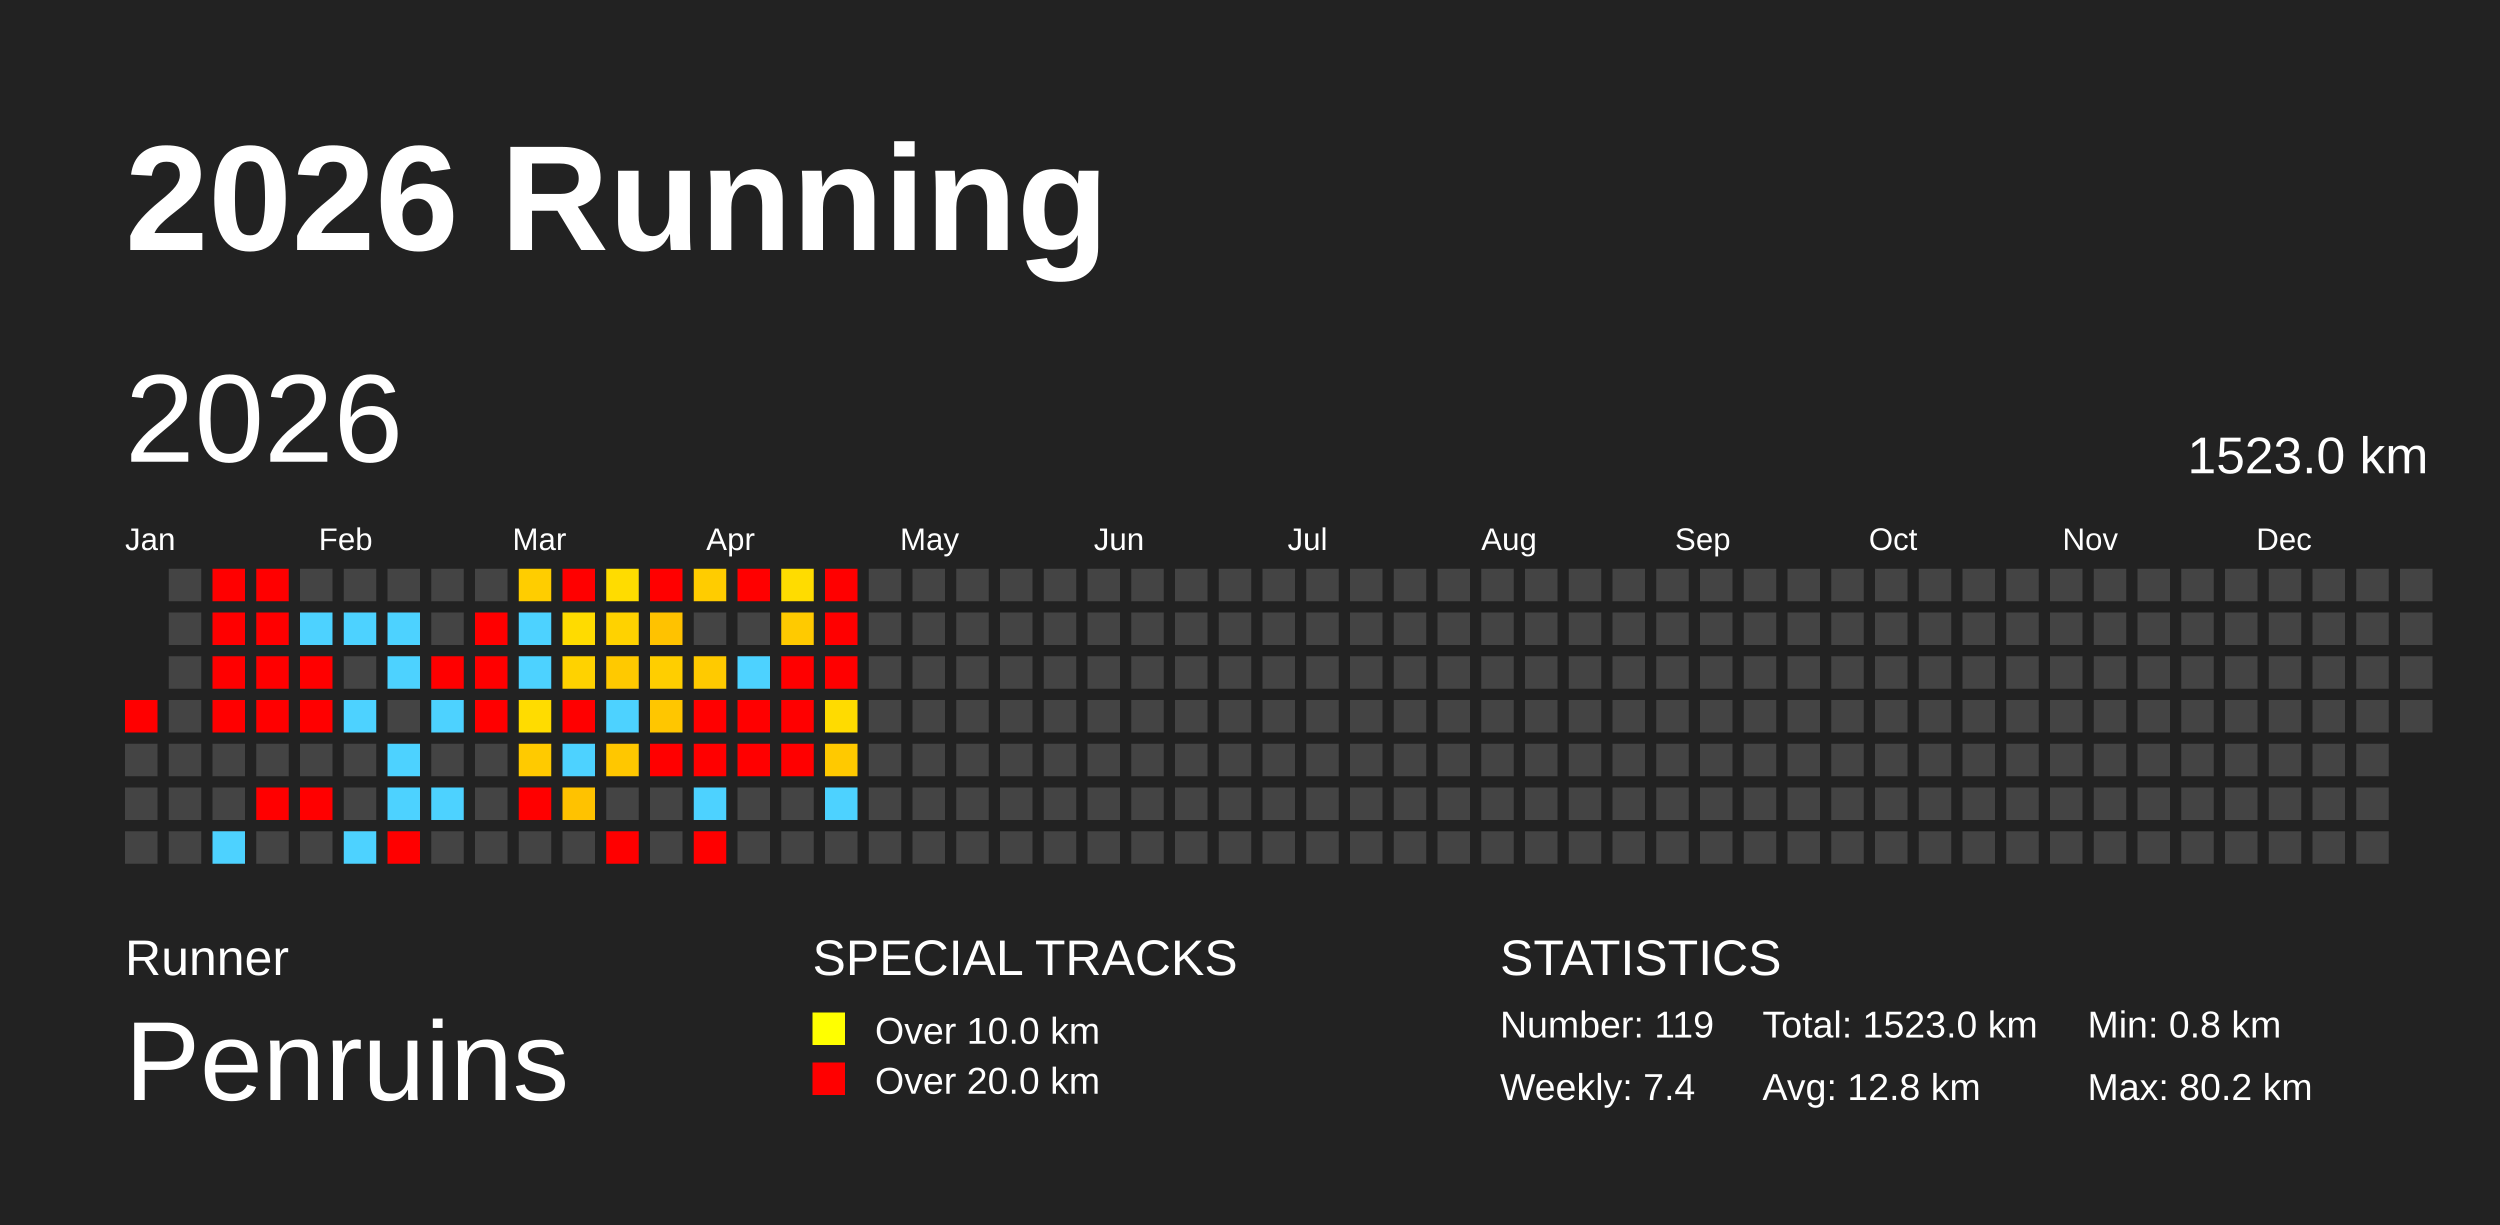
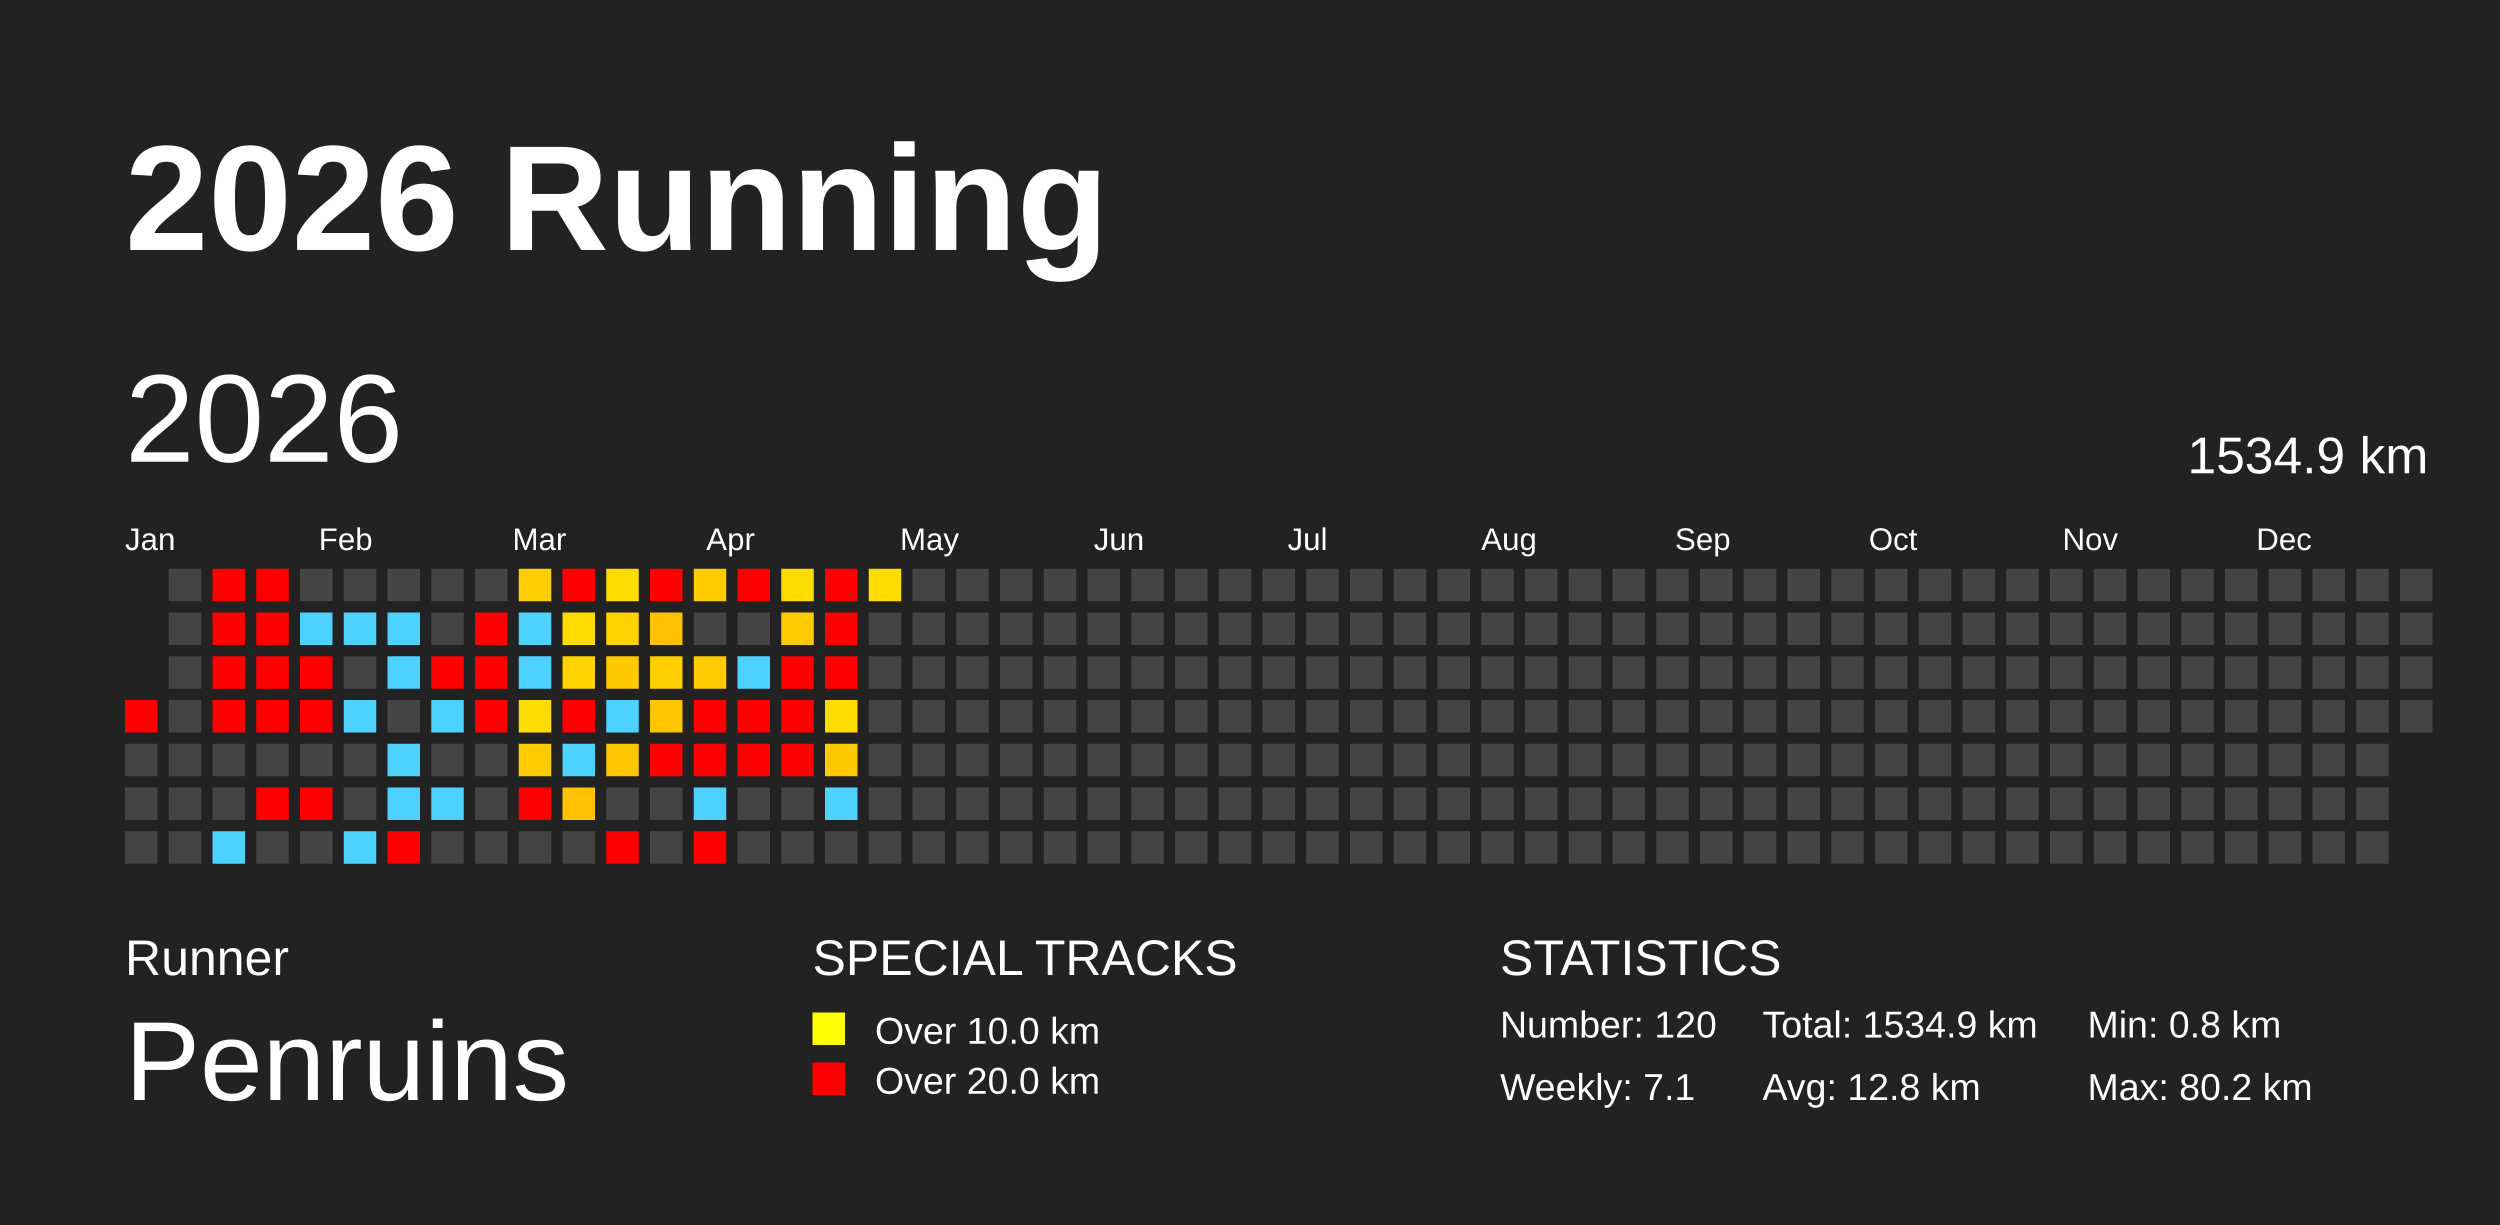
<svg xmlns="http://www.w3.org/2000/svg" baseProfile="full" height="98mm" version="1.1" viewBox="0,0,200,98" width="200mm">
  <defs />
  <rect fill="#222222" height="98" width="200" x="0" y="0" />
  <text fill="#FFFFFF" style="font-size:12px; font-family:Arial; font-weight:bold;" x="10" y="20">2026 Running</text>
  <text fill="#FFFFFF" style="font-size:4px; font-family:Arial" x="10" y="78">Runner</text>
  <text fill="#FFFFFF" style="font-size:9px; font-family:Arial" x="10" y="88">Penruins</text>
  <text fill="#FFFFFF" style="font-size:4px; font-family:Arial" x="65" y="78">SPECIAL TRACKS</text>
  <rect fill="yellow" height="2.6" width="2.6" x="65" y="81" />
  <text fill="#FFFFFF" style="font-size:3px; font-family:Arial" x="70" y="83.5">Over 10.0 km</text>
  <rect fill="red" height="2.6" width="2.6" x="65" y="85" />
  <text fill="#FFFFFF" style="font-size:3px; font-family:Arial" x="70" y="87.5">Over 20.0 km</text>
  <text fill="#FFFFFF" style="font-size:4px; font-family:Arial" x="120" y="78">STATISTICS</text>
-   <text fill="#FFFFFF" style="font-size:3px; font-family:Arial" x="120" y="83">Number: 119</text>
-   <text fill="#FFFFFF" style="font-size:3px; font-family:Arial" x="120" y="88">Weekly: 7.4</text>
-   <text fill="#FFFFFF" style="font-size:3px; font-family:Arial" x="141" y="83">Total: 1523.0 km</text>
+   <text fill="#FFFFFF" style="font-size:3px; font-family:Arial" x="120" y="83">Number: 120</text>
+   <text fill="#FFFFFF" style="font-size:3px; font-family:Arial" x="120" y="88">Weekly: 7.1</text>
+   <text fill="#FFFFFF" style="font-size:3px; font-family:Arial" x="141" y="83">Total: 1534.9 km</text>
  <text fill="#FFFFFF" style="font-size:3px; font-family:Arial" x="141" y="88">Avg: 12.8 km</text>
  <text fill="#FFFFFF" style="font-size:3px; font-family:Arial" x="167" y="83">Min: 0.8 km</text>
  <text fill="#FFFFFF" style="font-size:3px; font-family:Arial" x="167" y="88">Max: 80.2 km</text>
  <text dominant-baseline="hanging" fill="#FFFFFF" style="font-size:10.0px; font-family:Arial;" x="10" y="30">2026</text>
-   <text dominant-baseline="hanging" fill="#FFFFFF" style="font-size:4.125px; font-family:Arial;" x="175" y="35">1523.0 km</text>
+   <text dominant-baseline="hanging" fill="#FFFFFF" style="font-size:4.125px; font-family:Arial;" x="175" y="35">1534.9 km</text>
  <text fill="#FFFFFF" style="font-size:2.5px; font-family:Arial" x="10.0" y="44">Jan</text>
  <text fill="#FFFFFF" style="font-size:2.5px; font-family:Arial" x="25.5" y="44">Feb</text>
  <text fill="#FFFFFF" style="font-size:2.5px; font-family:Arial" x="41.0" y="44">Mar</text>
  <text fill="#FFFFFF" style="font-size:2.5px; font-family:Arial" x="56.5" y="44">Apr</text>
  <text fill="#FFFFFF" style="font-size:2.5px; font-family:Arial" x="72.0" y="44">May</text>
  <text fill="#FFFFFF" style="font-size:2.5px; font-family:Arial" x="87.5" y="44">Jun</text>
  <text fill="#FFFFFF" style="font-size:2.5px; font-family:Arial" x="103.0" y="44">Jul</text>
  <text fill="#FFFFFF" style="font-size:2.5px; font-family:Arial" x="118.5" y="44">Aug</text>
  <text fill="#FFFFFF" style="font-size:2.5px; font-family:Arial" x="134.0" y="44">Sep</text>
  <text fill="#FFFFFF" style="font-size:2.5px; font-family:Arial" x="149.5" y="44">Oct</text>
  <text fill="#FFFFFF" style="font-size:2.5px; font-family:Arial" x="165.0" y="44">Nov</text>
  <text fill="#FFFFFF" style="font-size:2.5px; font-family:Arial" x="180.5" y="44">Dec</text>
  <rect fill="red" height="2.6" width="2.6" x="10.0" y="56.0" />
  <rect fill="#444444" height="2.6" width="2.6" x="10.0" y="59.5" />
  <rect fill="#444444" height="2.6" width="2.6" x="10.0" y="63.0" />
  <rect fill="#444444" height="2.6" width="2.6" x="10.0" y="66.5" />
  <rect fill="#444444" height="2.6" width="2.6" x="13.5" y="45.5" />
  <rect fill="#444444" height="2.6" width="2.6" x="13.5" y="49.0" />
  <rect fill="#444444" height="2.6" width="2.6" x="13.5" y="52.5" />
  <rect fill="#444444" height="2.6" width="2.6" x="13.5" y="56.0" />
  <rect fill="#444444" height="2.6" width="2.6" x="13.5" y="59.5" />
  <rect fill="#444444" height="2.6" width="2.6" x="13.5" y="63.0" />
  <rect fill="#444444" height="2.6" width="2.6" x="13.5" y="66.5" />
  <rect fill="red" height="2.6" width="2.6" x="17.0" y="45.5" />
  <rect fill="red" height="2.6" width="2.6" x="17.0" y="49.0" />
  <rect fill="red" height="2.6" width="2.6" x="17.0" y="52.5" />
  <rect fill="red" height="2.6" width="2.6" x="17.0" y="56.0" />
  <rect fill="#444444" height="2.6" width="2.6" x="17.0" y="59.5" />
  <rect fill="#444444" height="2.6" width="2.6" x="17.0" y="63.0" />
  <rect fill="#4dd2ff" height="2.6" width="2.6" x="17.0" y="66.5" />
  <rect fill="red" height="2.6" width="2.6" x="20.5" y="45.5" />
  <rect fill="red" height="2.6" width="2.6" x="20.5" y="49.0" />
  <rect fill="red" height="2.6" width="2.6" x="20.5" y="52.5" />
  <rect fill="red" height="2.6" width="2.6" x="20.5" y="56.0" />
  <rect fill="#444444" height="2.6" width="2.6" x="20.5" y="59.5" />
  <rect fill="red" height="2.6" width="2.6" x="20.5" y="63.0" />
  <rect fill="#444444" height="2.6" width="2.6" x="20.5" y="66.5" />
  <rect fill="#444444" height="2.6" width="2.6" x="24.0" y="45.5" />
  <rect fill="#4dd2ff" height="2.6" width="2.6" x="24.0" y="49.0" />
  <rect fill="red" height="2.6" width="2.6" x="24.0" y="52.5" />
  <rect fill="red" height="2.6" width="2.6" x="24.0" y="56.0" />
  <rect fill="#444444" height="2.6" width="2.6" x="24.0" y="59.5" />
  <rect fill="red" height="2.6" width="2.6" x="24.0" y="63.0" />
  <rect fill="#444444" height="2.6" width="2.6" x="24.0" y="66.5" />
  <rect fill="#444444" height="2.6" width="2.6" x="27.5" y="45.5" />
  <rect fill="#4dd2ff" height="2.6" width="2.6" x="27.5" y="49.0" />
  <rect fill="#444444" height="2.6" width="2.6" x="27.5" y="52.5" />
  <rect fill="#4dd2ff" height="2.6" width="2.6" x="27.5" y="56.0" />
  <rect fill="#444444" height="2.6" width="2.6" x="27.5" y="59.5" />
  <rect fill="#444444" height="2.6" width="2.6" x="27.5" y="63.0" />
  <rect fill="#4dd2ff" height="2.6" width="2.6" x="27.5" y="66.5" />
  <rect fill="#444444" height="2.6" width="2.6" x="31.0" y="45.5" />
  <rect fill="#4dd2ff" height="2.6" width="2.6" x="31.0" y="49.0" />
  <rect fill="#4dd2ff" height="2.6" width="2.6" x="31.0" y="52.5" />
  <rect fill="#444444" height="2.6" width="2.6" x="31.0" y="56.0" />
  <rect fill="#4dd2ff" height="2.6" width="2.6" x="31.0" y="59.5" />
  <rect fill="#4dd2ff" height="2.6" width="2.6" x="31.0" y="63.0" />
  <rect fill="red" height="2.6" width="2.6" x="31.0" y="66.5" />
  <rect fill="#444444" height="2.6" width="2.6" x="34.5" y="45.5" />
  <rect fill="#444444" height="2.6" width="2.6" x="34.5" y="49.0" />
  <rect fill="red" height="2.6" width="2.6" x="34.5" y="52.5" />
  <rect fill="#4dd2ff" height="2.6" width="2.6" x="34.5" y="56.0" />
  <rect fill="#444444" height="2.6" width="2.6" x="34.5" y="59.5" />
  <rect fill="#4dd2ff" height="2.6" width="2.6" x="34.5" y="63.0" />
  <rect fill="#444444" height="2.6" width="2.6" x="34.5" y="66.5" />
  <rect fill="#444444" height="2.6" width="2.6" x="38.0" y="45.5" />
  <rect fill="red" height="2.6" width="2.6" x="38.0" y="49.0" />
  <rect fill="red" height="2.6" width="2.6" x="38.0" y="52.5" />
  <rect fill="red" height="2.6" width="2.6" x="38.0" y="56.0" />
  <rect fill="#444444" height="2.6" width="2.6" x="38.0" y="59.5" />
  <rect fill="#444444" height="2.6" width="2.6" x="38.0" y="63.0" />
  <rect fill="#444444" height="2.6" width="2.6" x="38.0" y="66.5" />
  <rect fill="#ffcd00" height="2.6" width="2.6" x="41.5" y="45.5" />
  <rect fill="#4dd2ff" height="2.6" width="2.6" x="41.5" y="49.0" />
  <rect fill="#4dd2ff" height="2.6" width="2.6" x="41.5" y="52.5" />
  <rect fill="#ffdc00" height="2.6" width="2.6" x="41.5" y="56.0" />
  <rect fill="#ffca00" height="2.6" width="2.6" x="41.5" y="59.5" />
  <rect fill="red" height="2.6" width="2.6" x="41.5" y="63.0" />
  <rect fill="#444444" height="2.6" width="2.6" x="41.5" y="66.5" />
  <rect fill="red" height="2.6" width="2.6" x="45.0" y="45.5" />
  <rect fill="#ffdb00" height="2.6" width="2.6" x="45.0" y="49.0" />
  <rect fill="#ffd200" height="2.6" width="2.6" x="45.0" y="52.5" />
  <rect fill="red" height="2.6" width="2.6" x="45.0" y="56.0" />
  <rect fill="#4dd2ff" height="2.6" width="2.6" x="45.0" y="59.5" />
  <rect fill="#ffc200" height="2.6" width="2.6" x="45.0" y="63.0" />
  <rect fill="#444444" height="2.6" width="2.6" x="45.0" y="66.5" />
  <rect fill="#ffdc00" height="2.6" width="2.6" x="48.5" y="45.5" />
  <rect fill="#ffd200" height="2.6" width="2.6" x="48.5" y="49.0" />
  <rect fill="#ffc900" height="2.6" width="2.6" x="48.5" y="52.5" />
  <rect fill="#4dd2ff" height="2.6" width="2.6" x="48.5" y="56.0" />
  <rect fill="#ffc700" height="2.6" width="2.6" x="48.5" y="59.5" />
  <rect fill="#444444" height="2.6" width="2.6" x="48.5" y="63.0" />
  <rect fill="red" height="2.6" width="2.6" x="48.5" y="66.5" />
  <rect fill="red" height="2.6" width="2.6" x="52.0" y="45.5" />
  <rect fill="#ffc200" height="2.6" width="2.6" x="52.0" y="49.0" />
  <rect fill="#ffce00" height="2.6" width="2.6" x="52.0" y="52.5" />
  <rect fill="#ffc600" height="2.6" width="2.6" x="52.0" y="56.0" />
  <rect fill="red" height="2.6" width="2.6" x="52.0" y="59.5" />
  <rect fill="#444444" height="2.6" width="2.6" x="52.0" y="63.0" />
  <rect fill="#444444" height="2.6" width="2.6" x="52.0" y="66.5" />
  <rect fill="#ffcc00" height="2.6" width="2.6" x="55.5" y="45.5" />
  <rect fill="#444444" height="2.6" width="2.6" x="55.5" y="49.0" />
  <rect fill="#ffca00" height="2.6" width="2.6" x="55.5" y="52.5" />
  <rect fill="red" height="2.6" width="2.6" x="55.5" y="56.0" />
  <rect fill="red" height="2.6" width="2.6" x="55.5" y="59.5" />
  <rect fill="#4dd2ff" height="2.6" width="2.6" x="55.5" y="63.0" />
  <rect fill="red" height="2.6" width="2.6" x="55.5" y="66.5" />
  <rect fill="red" height="2.6" width="2.6" x="59.0" y="45.5" />
  <rect fill="#444444" height="2.6" width="2.6" x="59.0" y="49.0" />
  <rect fill="#4dd2ff" height="2.6" width="2.6" x="59.0" y="52.5" />
  <rect fill="red" height="2.6" width="2.6" x="59.0" y="56.0" />
  <rect fill="red" height="2.6" width="2.6" x="59.0" y="59.5" />
  <rect fill="#444444" height="2.6" width="2.6" x="59.0" y="63.0" />
  <rect fill="#444444" height="2.6" width="2.6" x="59.0" y="66.5" />
  <rect fill="#ffdc00" height="2.6" width="2.6" x="62.5" y="45.5" />
  <rect fill="#ffca00" height="2.6" width="2.6" x="62.5" y="49.0" />
  <rect fill="red" height="2.6" width="2.6" x="62.5" y="52.5" />
  <rect fill="red" height="2.6" width="2.6" x="62.5" y="56.0" />
  <rect fill="red" height="2.6" width="2.6" x="62.5" y="59.5" />
  <rect fill="#444444" height="2.6" width="2.6" x="62.5" y="63.0" />
  <rect fill="#444444" height="2.6" width="2.6" x="62.5" y="66.5" />
  <rect fill="red" height="2.6" width="2.6" x="66.0" y="45.5" />
  <rect fill="red" height="2.6" width="2.6" x="66.0" y="49.0" />
  <rect fill="red" height="2.6" width="2.6" x="66.0" y="52.5" />
  <rect fill="#ffdb00" height="2.6" width="2.6" x="66.0" y="56.0" />
  <rect fill="#ffc900" height="2.6" width="2.6" x="66.0" y="59.5" />
  <rect fill="#4dd2ff" height="2.6" width="2.6" x="66.0" y="63.0" />
  <rect fill="#444444" height="2.6" width="2.6" x="66.0" y="66.5" />
-   <rect fill="#444444" height="2.6" width="2.6" x="69.5" y="45.5" />
+   <rect fill="#ffdc00" height="2.6" width="2.6" x="69.5" y="45.5" />
  <rect fill="#444444" height="2.6" width="2.6" x="69.5" y="49.0" />
  <rect fill="#444444" height="2.6" width="2.6" x="69.5" y="52.5" />
  <rect fill="#444444" height="2.6" width="2.6" x="69.5" y="56.0" />
  <rect fill="#444444" height="2.6" width="2.6" x="69.5" y="59.5" />
  <rect fill="#444444" height="2.6" width="2.6" x="69.5" y="63.0" />
  <rect fill="#444444" height="2.6" width="2.6" x="69.5" y="66.5" />
  <rect fill="#444444" height="2.6" width="2.6" x="73.0" y="45.5" />
  <rect fill="#444444" height="2.6" width="2.6" x="73.0" y="49.0" />
  <rect fill="#444444" height="2.6" width="2.6" x="73.0" y="52.5" />
  <rect fill="#444444" height="2.6" width="2.6" x="73.0" y="56.0" />
  <rect fill="#444444" height="2.6" width="2.6" x="73.0" y="59.5" />
  <rect fill="#444444" height="2.6" width="2.6" x="73.0" y="63.0" />
  <rect fill="#444444" height="2.6" width="2.6" x="73.0" y="66.5" />
  <rect fill="#444444" height="2.6" width="2.6" x="76.5" y="45.5" />
  <rect fill="#444444" height="2.6" width="2.6" x="76.5" y="49.0" />
  <rect fill="#444444" height="2.6" width="2.6" x="76.5" y="52.5" />
  <rect fill="#444444" height="2.6" width="2.6" x="76.5" y="56.0" />
  <rect fill="#444444" height="2.6" width="2.6" x="76.5" y="59.5" />
  <rect fill="#444444" height="2.6" width="2.6" x="76.5" y="63.0" />
  <rect fill="#444444" height="2.6" width="2.6" x="76.5" y="66.5" />
  <rect fill="#444444" height="2.6" width="2.6" x="80.0" y="45.5" />
  <rect fill="#444444" height="2.6" width="2.6" x="80.0" y="49.0" />
  <rect fill="#444444" height="2.6" width="2.6" x="80.0" y="52.5" />
  <rect fill="#444444" height="2.6" width="2.6" x="80.0" y="56.0" />
  <rect fill="#444444" height="2.6" width="2.6" x="80.0" y="59.5" />
  <rect fill="#444444" height="2.6" width="2.6" x="80.0" y="63.0" />
  <rect fill="#444444" height="2.6" width="2.6" x="80.0" y="66.5" />
  <rect fill="#444444" height="2.6" width="2.6" x="83.5" y="45.5" />
  <rect fill="#444444" height="2.6" width="2.6" x="83.5" y="49.0" />
  <rect fill="#444444" height="2.6" width="2.6" x="83.5" y="52.5" />
  <rect fill="#444444" height="2.6" width="2.6" x="83.5" y="56.0" />
  <rect fill="#444444" height="2.6" width="2.6" x="83.5" y="59.5" />
  <rect fill="#444444" height="2.6" width="2.6" x="83.5" y="63.0" />
  <rect fill="#444444" height="2.6" width="2.6" x="83.5" y="66.5" />
  <rect fill="#444444" height="2.6" width="2.6" x="87.0" y="45.5" />
  <rect fill="#444444" height="2.6" width="2.6" x="87.0" y="49.0" />
  <rect fill="#444444" height="2.6" width="2.6" x="87.0" y="52.5" />
  <rect fill="#444444" height="2.6" width="2.6" x="87.0" y="56.0" />
  <rect fill="#444444" height="2.6" width="2.6" x="87.0" y="59.5" />
  <rect fill="#444444" height="2.6" width="2.6" x="87.0" y="63.0" />
  <rect fill="#444444" height="2.6" width="2.6" x="87.0" y="66.5" />
  <rect fill="#444444" height="2.6" width="2.6" x="90.5" y="45.5" />
  <rect fill="#444444" height="2.6" width="2.6" x="90.5" y="49.0" />
  <rect fill="#444444" height="2.6" width="2.6" x="90.5" y="52.5" />
  <rect fill="#444444" height="2.6" width="2.6" x="90.5" y="56.0" />
  <rect fill="#444444" height="2.6" width="2.6" x="90.5" y="59.5" />
  <rect fill="#444444" height="2.6" width="2.6" x="90.5" y="63.0" />
  <rect fill="#444444" height="2.6" width="2.6" x="90.5" y="66.5" />
  <rect fill="#444444" height="2.6" width="2.6" x="94.0" y="45.5" />
  <rect fill="#444444" height="2.6" width="2.6" x="94.0" y="49.0" />
  <rect fill="#444444" height="2.6" width="2.6" x="94.0" y="52.5" />
  <rect fill="#444444" height="2.6" width="2.6" x="94.0" y="56.0" />
  <rect fill="#444444" height="2.6" width="2.6" x="94.0" y="59.5" />
  <rect fill="#444444" height="2.6" width="2.6" x="94.0" y="63.0" />
  <rect fill="#444444" height="2.6" width="2.6" x="94.0" y="66.5" />
  <rect fill="#444444" height="2.6" width="2.6" x="97.5" y="45.5" />
  <rect fill="#444444" height="2.6" width="2.6" x="97.5" y="49.0" />
  <rect fill="#444444" height="2.6" width="2.6" x="97.5" y="52.5" />
  <rect fill="#444444" height="2.6" width="2.6" x="97.5" y="56.0" />
  <rect fill="#444444" height="2.6" width="2.6" x="97.5" y="59.5" />
  <rect fill="#444444" height="2.6" width="2.6" x="97.5" y="63.0" />
  <rect fill="#444444" height="2.6" width="2.6" x="97.5" y="66.5" />
  <rect fill="#444444" height="2.6" width="2.6" x="101.0" y="45.5" />
  <rect fill="#444444" height="2.6" width="2.6" x="101.0" y="49.0" />
  <rect fill="#444444" height="2.6" width="2.6" x="101.0" y="52.5" />
  <rect fill="#444444" height="2.6" width="2.6" x="101.0" y="56.0" />
  <rect fill="#444444" height="2.6" width="2.6" x="101.0" y="59.5" />
  <rect fill="#444444" height="2.6" width="2.6" x="101.0" y="63.0" />
  <rect fill="#444444" height="2.6" width="2.6" x="101.0" y="66.5" />
  <rect fill="#444444" height="2.6" width="2.6" x="104.5" y="45.5" />
  <rect fill="#444444" height="2.6" width="2.6" x="104.5" y="49.0" />
  <rect fill="#444444" height="2.6" width="2.6" x="104.5" y="52.5" />
  <rect fill="#444444" height="2.6" width="2.6" x="104.5" y="56.0" />
  <rect fill="#444444" height="2.6" width="2.6" x="104.5" y="59.5" />
  <rect fill="#444444" height="2.6" width="2.6" x="104.5" y="63.0" />
  <rect fill="#444444" height="2.6" width="2.6" x="104.5" y="66.5" />
  <rect fill="#444444" height="2.6" width="2.6" x="108.0" y="45.5" />
  <rect fill="#444444" height="2.6" width="2.6" x="108.0" y="49.0" />
  <rect fill="#444444" height="2.6" width="2.6" x="108.0" y="52.5" />
  <rect fill="#444444" height="2.6" width="2.6" x="108.0" y="56.0" />
  <rect fill="#444444" height="2.6" width="2.6" x="108.0" y="59.5" />
  <rect fill="#444444" height="2.6" width="2.6" x="108.0" y="63.0" />
  <rect fill="#444444" height="2.6" width="2.6" x="108.0" y="66.5" />
  <rect fill="#444444" height="2.6" width="2.6" x="111.5" y="45.5" />
  <rect fill="#444444" height="2.6" width="2.6" x="111.5" y="49.0" />
  <rect fill="#444444" height="2.6" width="2.6" x="111.5" y="52.5" />
  <rect fill="#444444" height="2.6" width="2.6" x="111.5" y="56.0" />
  <rect fill="#444444" height="2.6" width="2.6" x="111.5" y="59.5" />
  <rect fill="#444444" height="2.6" width="2.6" x="111.5" y="63.0" />
  <rect fill="#444444" height="2.6" width="2.6" x="111.5" y="66.5" />
  <rect fill="#444444" height="2.6" width="2.6" x="115.0" y="45.5" />
  <rect fill="#444444" height="2.6" width="2.6" x="115.0" y="49.0" />
  <rect fill="#444444" height="2.6" width="2.6" x="115.0" y="52.5" />
  <rect fill="#444444" height="2.6" width="2.6" x="115.0" y="56.0" />
  <rect fill="#444444" height="2.6" width="2.6" x="115.0" y="59.5" />
  <rect fill="#444444" height="2.6" width="2.6" x="115.0" y="63.0" />
  <rect fill="#444444" height="2.6" width="2.6" x="115.0" y="66.5" />
  <rect fill="#444444" height="2.6" width="2.6" x="118.5" y="45.5" />
  <rect fill="#444444" height="2.6" width="2.6" x="118.5" y="49.0" />
  <rect fill="#444444" height="2.6" width="2.6" x="118.5" y="52.5" />
  <rect fill="#444444" height="2.6" width="2.6" x="118.5" y="56.0" />
  <rect fill="#444444" height="2.6" width="2.6" x="118.5" y="59.5" />
  <rect fill="#444444" height="2.6" width="2.6" x="118.5" y="63.0" />
  <rect fill="#444444" height="2.6" width="2.6" x="118.5" y="66.5" />
  <rect fill="#444444" height="2.6" width="2.6" x="122.0" y="45.5" />
  <rect fill="#444444" height="2.6" width="2.6" x="122.0" y="49.0" />
  <rect fill="#444444" height="2.6" width="2.6" x="122.0" y="52.5" />
  <rect fill="#444444" height="2.6" width="2.6" x="122.0" y="56.0" />
  <rect fill="#444444" height="2.6" width="2.6" x="122.0" y="59.5" />
  <rect fill="#444444" height="2.6" width="2.6" x="122.0" y="63.0" />
  <rect fill="#444444" height="2.6" width="2.6" x="122.0" y="66.5" />
  <rect fill="#444444" height="2.6" width="2.6" x="125.5" y="45.5" />
  <rect fill="#444444" height="2.6" width="2.6" x="125.5" y="49.0" />
  <rect fill="#444444" height="2.6" width="2.6" x="125.5" y="52.5" />
  <rect fill="#444444" height="2.6" width="2.6" x="125.5" y="56.0" />
  <rect fill="#444444" height="2.6" width="2.6" x="125.5" y="59.5" />
  <rect fill="#444444" height="2.6" width="2.6" x="125.5" y="63.0" />
  <rect fill="#444444" height="2.6" width="2.6" x="125.5" y="66.5" />
  <rect fill="#444444" height="2.6" width="2.6" x="129.0" y="45.5" />
  <rect fill="#444444" height="2.6" width="2.6" x="129.0" y="49.0" />
  <rect fill="#444444" height="2.6" width="2.6" x="129.0" y="52.5" />
  <rect fill="#444444" height="2.6" width="2.6" x="129.0" y="56.0" />
  <rect fill="#444444" height="2.6" width="2.6" x="129.0" y="59.5" />
  <rect fill="#444444" height="2.6" width="2.6" x="129.0" y="63.0" />
  <rect fill="#444444" height="2.6" width="2.6" x="129.0" y="66.5" />
  <rect fill="#444444" height="2.6" width="2.6" x="132.5" y="45.5" />
  <rect fill="#444444" height="2.6" width="2.6" x="132.5" y="49.0" />
  <rect fill="#444444" height="2.6" width="2.6" x="132.5" y="52.5" />
  <rect fill="#444444" height="2.6" width="2.6" x="132.5" y="56.0" />
  <rect fill="#444444" height="2.6" width="2.6" x="132.5" y="59.5" />
  <rect fill="#444444" height="2.6" width="2.6" x="132.5" y="63.0" />
  <rect fill="#444444" height="2.6" width="2.6" x="132.5" y="66.5" />
  <rect fill="#444444" height="2.6" width="2.6" x="136.0" y="45.5" />
  <rect fill="#444444" height="2.6" width="2.6" x="136.0" y="49.0" />
  <rect fill="#444444" height="2.6" width="2.6" x="136.0" y="52.5" />
  <rect fill="#444444" height="2.6" width="2.6" x="136.0" y="56.0" />
  <rect fill="#444444" height="2.6" width="2.6" x="136.0" y="59.5" />
  <rect fill="#444444" height="2.6" width="2.6" x="136.0" y="63.0" />
  <rect fill="#444444" height="2.6" width="2.6" x="136.0" y="66.5" />
  <rect fill="#444444" height="2.6" width="2.6" x="139.5" y="45.5" />
  <rect fill="#444444" height="2.6" width="2.6" x="139.5" y="49.0" />
  <rect fill="#444444" height="2.6" width="2.6" x="139.5" y="52.5" />
  <rect fill="#444444" height="2.6" width="2.6" x="139.5" y="56.0" />
  <rect fill="#444444" height="2.6" width="2.6" x="139.5" y="59.5" />
  <rect fill="#444444" height="2.6" width="2.6" x="139.5" y="63.0" />
  <rect fill="#444444" height="2.6" width="2.6" x="139.5" y="66.5" />
  <rect fill="#444444" height="2.6" width="2.6" x="143.0" y="45.5" />
  <rect fill="#444444" height="2.6" width="2.6" x="143.0" y="49.0" />
  <rect fill="#444444" height="2.6" width="2.6" x="143.0" y="52.5" />
  <rect fill="#444444" height="2.6" width="2.6" x="143.0" y="56.0" />
  <rect fill="#444444" height="2.6" width="2.6" x="143.0" y="59.5" />
  <rect fill="#444444" height="2.6" width="2.6" x="143.0" y="63.0" />
  <rect fill="#444444" height="2.6" width="2.6" x="143.0" y="66.5" />
  <rect fill="#444444" height="2.6" width="2.6" x="146.5" y="45.5" />
  <rect fill="#444444" height="2.6" width="2.6" x="146.5" y="49.0" />
  <rect fill="#444444" height="2.6" width="2.6" x="146.5" y="52.5" />
  <rect fill="#444444" height="2.6" width="2.6" x="146.5" y="56.0" />
  <rect fill="#444444" height="2.6" width="2.6" x="146.5" y="59.5" />
  <rect fill="#444444" height="2.6" width="2.6" x="146.5" y="63.0" />
  <rect fill="#444444" height="2.6" width="2.6" x="146.5" y="66.5" />
  <rect fill="#444444" height="2.6" width="2.6" x="150.0" y="45.5" />
  <rect fill="#444444" height="2.6" width="2.6" x="150.0" y="49.0" />
  <rect fill="#444444" height="2.6" width="2.6" x="150.0" y="52.5" />
  <rect fill="#444444" height="2.6" width="2.6" x="150.0" y="56.0" />
  <rect fill="#444444" height="2.6" width="2.6" x="150.0" y="59.5" />
  <rect fill="#444444" height="2.6" width="2.6" x="150.0" y="63.0" />
  <rect fill="#444444" height="2.6" width="2.6" x="150.0" y="66.5" />
  <rect fill="#444444" height="2.6" width="2.6" x="153.5" y="45.5" />
  <rect fill="#444444" height="2.6" width="2.6" x="153.5" y="49.0" />
  <rect fill="#444444" height="2.6" width="2.6" x="153.5" y="52.5" />
  <rect fill="#444444" height="2.6" width="2.6" x="153.5" y="56.0" />
  <rect fill="#444444" height="2.6" width="2.6" x="153.5" y="59.5" />
  <rect fill="#444444" height="2.6" width="2.6" x="153.5" y="63.0" />
  <rect fill="#444444" height="2.6" width="2.6" x="153.5" y="66.5" />
  <rect fill="#444444" height="2.6" width="2.6" x="157.0" y="45.5" />
  <rect fill="#444444" height="2.6" width="2.6" x="157.0" y="49.0" />
  <rect fill="#444444" height="2.6" width="2.6" x="157.0" y="52.5" />
  <rect fill="#444444" height="2.6" width="2.6" x="157.0" y="56.0" />
  <rect fill="#444444" height="2.6" width="2.6" x="157.0" y="59.5" />
  <rect fill="#444444" height="2.6" width="2.6" x="157.0" y="63.0" />
  <rect fill="#444444" height="2.6" width="2.6" x="157.0" y="66.5" />
  <rect fill="#444444" height="2.6" width="2.6" x="160.5" y="45.5" />
  <rect fill="#444444" height="2.6" width="2.6" x="160.5" y="49.0" />
  <rect fill="#444444" height="2.6" width="2.6" x="160.5" y="52.5" />
  <rect fill="#444444" height="2.6" width="2.6" x="160.5" y="56.0" />
  <rect fill="#444444" height="2.6" width="2.6" x="160.5" y="59.5" />
  <rect fill="#444444" height="2.6" width="2.6" x="160.5" y="63.0" />
  <rect fill="#444444" height="2.6" width="2.6" x="160.5" y="66.5" />
  <rect fill="#444444" height="2.6" width="2.6" x="164.0" y="45.5" />
  <rect fill="#444444" height="2.6" width="2.6" x="164.0" y="49.0" />
  <rect fill="#444444" height="2.6" width="2.6" x="164.0" y="52.5" />
  <rect fill="#444444" height="2.6" width="2.6" x="164.0" y="56.0" />
  <rect fill="#444444" height="2.6" width="2.6" x="164.0" y="59.5" />
  <rect fill="#444444" height="2.6" width="2.6" x="164.0" y="63.0" />
  <rect fill="#444444" height="2.6" width="2.6" x="164.0" y="66.5" />
  <rect fill="#444444" height="2.6" width="2.6" x="167.5" y="45.5" />
  <rect fill="#444444" height="2.6" width="2.6" x="167.5" y="49.0" />
  <rect fill="#444444" height="2.6" width="2.6" x="167.5" y="52.5" />
  <rect fill="#444444" height="2.6" width="2.6" x="167.5" y="56.0" />
  <rect fill="#444444" height="2.6" width="2.6" x="167.5" y="59.5" />
  <rect fill="#444444" height="2.6" width="2.6" x="167.5" y="63.0" />
  <rect fill="#444444" height="2.6" width="2.6" x="167.5" y="66.5" />
  <rect fill="#444444" height="2.6" width="2.6" x="171.0" y="45.5" />
  <rect fill="#444444" height="2.6" width="2.6" x="171.0" y="49.0" />
  <rect fill="#444444" height="2.6" width="2.6" x="171.0" y="52.5" />
  <rect fill="#444444" height="2.6" width="2.6" x="171.0" y="56.0" />
  <rect fill="#444444" height="2.6" width="2.6" x="171.0" y="59.5" />
  <rect fill="#444444" height="2.6" width="2.6" x="171.0" y="63.0" />
  <rect fill="#444444" height="2.6" width="2.6" x="171.0" y="66.5" />
  <rect fill="#444444" height="2.6" width="2.6" x="174.5" y="45.5" />
  <rect fill="#444444" height="2.6" width="2.6" x="174.5" y="49.0" />
  <rect fill="#444444" height="2.6" width="2.6" x="174.5" y="52.5" />
  <rect fill="#444444" height="2.6" width="2.6" x="174.5" y="56.0" />
  <rect fill="#444444" height="2.6" width="2.6" x="174.5" y="59.5" />
  <rect fill="#444444" height="2.6" width="2.6" x="174.5" y="63.0" />
  <rect fill="#444444" height="2.6" width="2.6" x="174.5" y="66.5" />
  <rect fill="#444444" height="2.6" width="2.6" x="178.0" y="45.5" />
  <rect fill="#444444" height="2.6" width="2.6" x="178.0" y="49.0" />
  <rect fill="#444444" height="2.6" width="2.6" x="178.0" y="52.5" />
  <rect fill="#444444" height="2.6" width="2.6" x="178.0" y="56.0" />
  <rect fill="#444444" height="2.6" width="2.6" x="178.0" y="59.5" />
  <rect fill="#444444" height="2.6" width="2.6" x="178.0" y="63.0" />
  <rect fill="#444444" height="2.6" width="2.6" x="178.0" y="66.5" />
  <rect fill="#444444" height="2.6" width="2.6" x="181.5" y="45.5" />
  <rect fill="#444444" height="2.6" width="2.6" x="181.5" y="49.0" />
  <rect fill="#444444" height="2.6" width="2.6" x="181.5" y="52.5" />
  <rect fill="#444444" height="2.6" width="2.6" x="181.5" y="56.0" />
  <rect fill="#444444" height="2.6" width="2.6" x="181.5" y="59.5" />
  <rect fill="#444444" height="2.6" width="2.6" x="181.5" y="63.0" />
  <rect fill="#444444" height="2.6" width="2.6" x="181.5" y="66.5" />
  <rect fill="#444444" height="2.6" width="2.6" x="185.0" y="45.5" />
  <rect fill="#444444" height="2.6" width="2.6" x="185.0" y="49.0" />
  <rect fill="#444444" height="2.6" width="2.6" x="185.0" y="52.5" />
  <rect fill="#444444" height="2.6" width="2.6" x="185.0" y="56.0" />
  <rect fill="#444444" height="2.6" width="2.6" x="185.0" y="59.5" />
  <rect fill="#444444" height="2.6" width="2.6" x="185.0" y="63.0" />
  <rect fill="#444444" height="2.6" width="2.6" x="185.0" y="66.5" />
  <rect fill="#444444" height="2.6" width="2.6" x="188.5" y="45.5" />
  <rect fill="#444444" height="2.6" width="2.6" x="188.5" y="49.0" />
  <rect fill="#444444" height="2.6" width="2.6" x="188.5" y="52.5" />
  <rect fill="#444444" height="2.6" width="2.6" x="188.5" y="56.0" />
  <rect fill="#444444" height="2.6" width="2.6" x="188.5" y="59.5" />
  <rect fill="#444444" height="2.6" width="2.6" x="188.5" y="63.0" />
  <rect fill="#444444" height="2.6" width="2.6" x="188.5" y="66.5" />
  <rect fill="#444444" height="2.6" width="2.6" x="192.0" y="45.5" />
  <rect fill="#444444" height="2.6" width="2.6" x="192.0" y="49.0" />
  <rect fill="#444444" height="2.6" width="2.6" x="192.0" y="52.5" />
  <rect fill="#444444" height="2.6" width="2.6" x="192.0" y="56.0" />
</svg>
